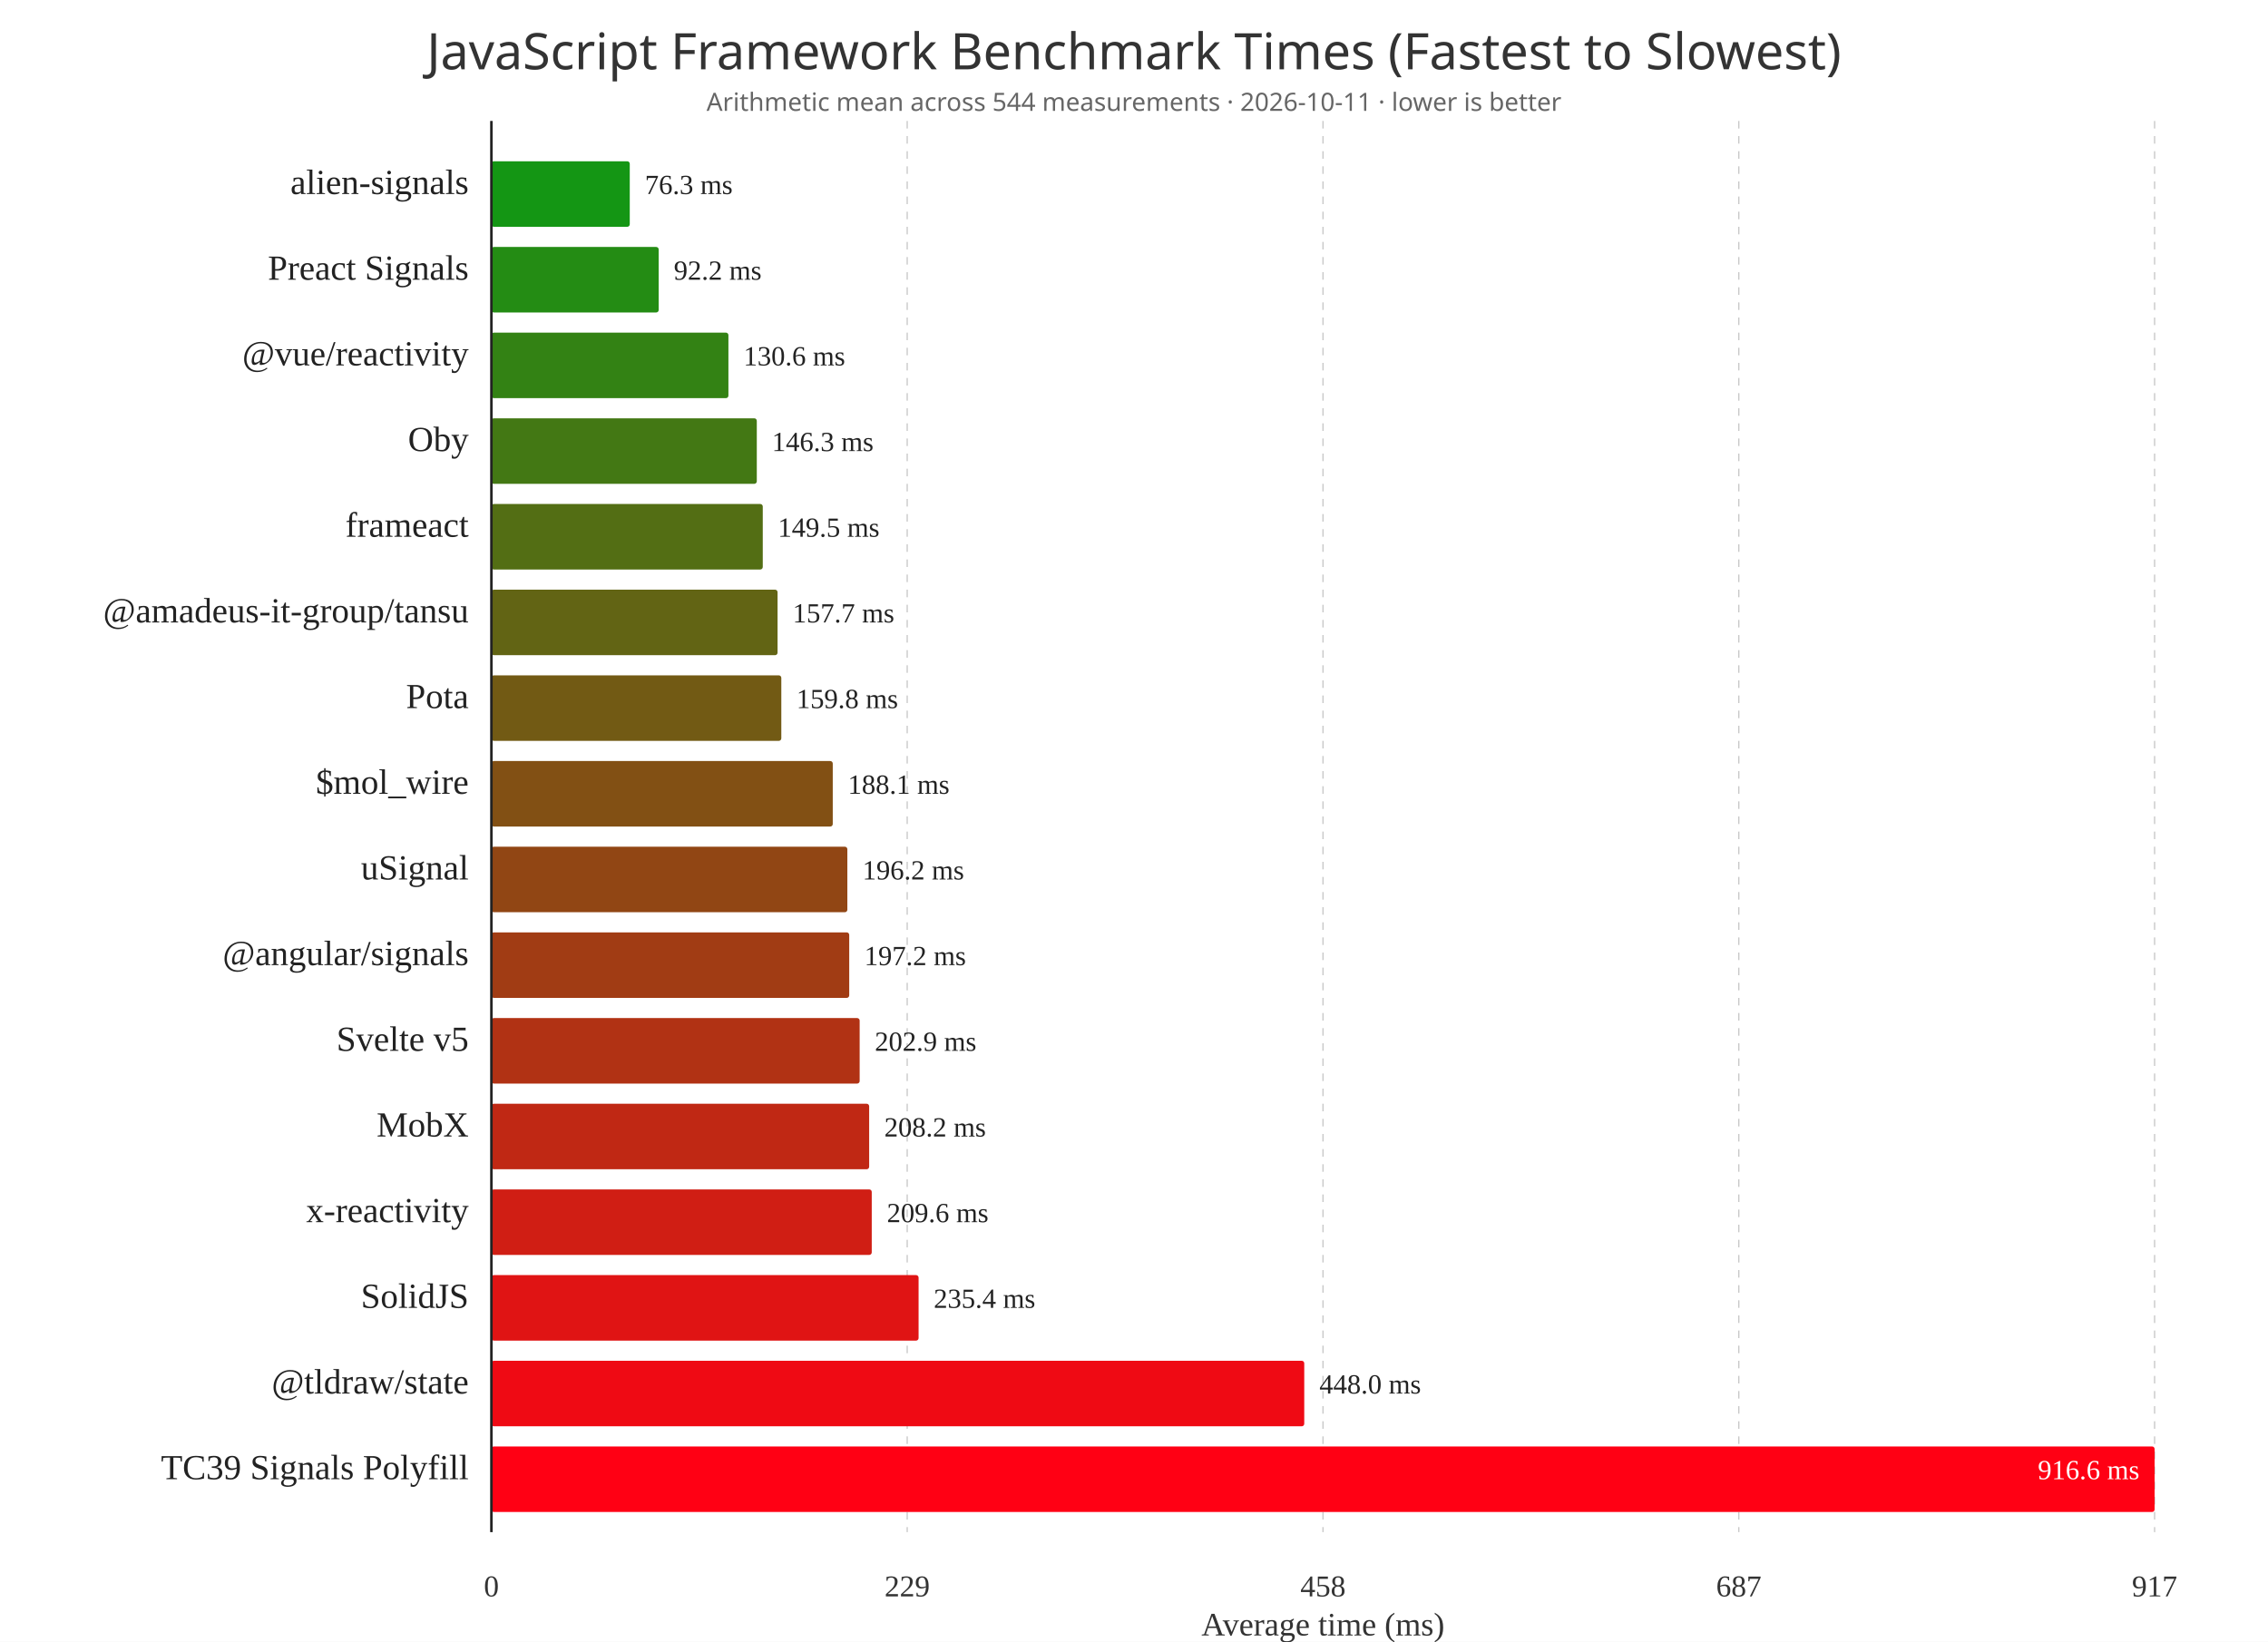
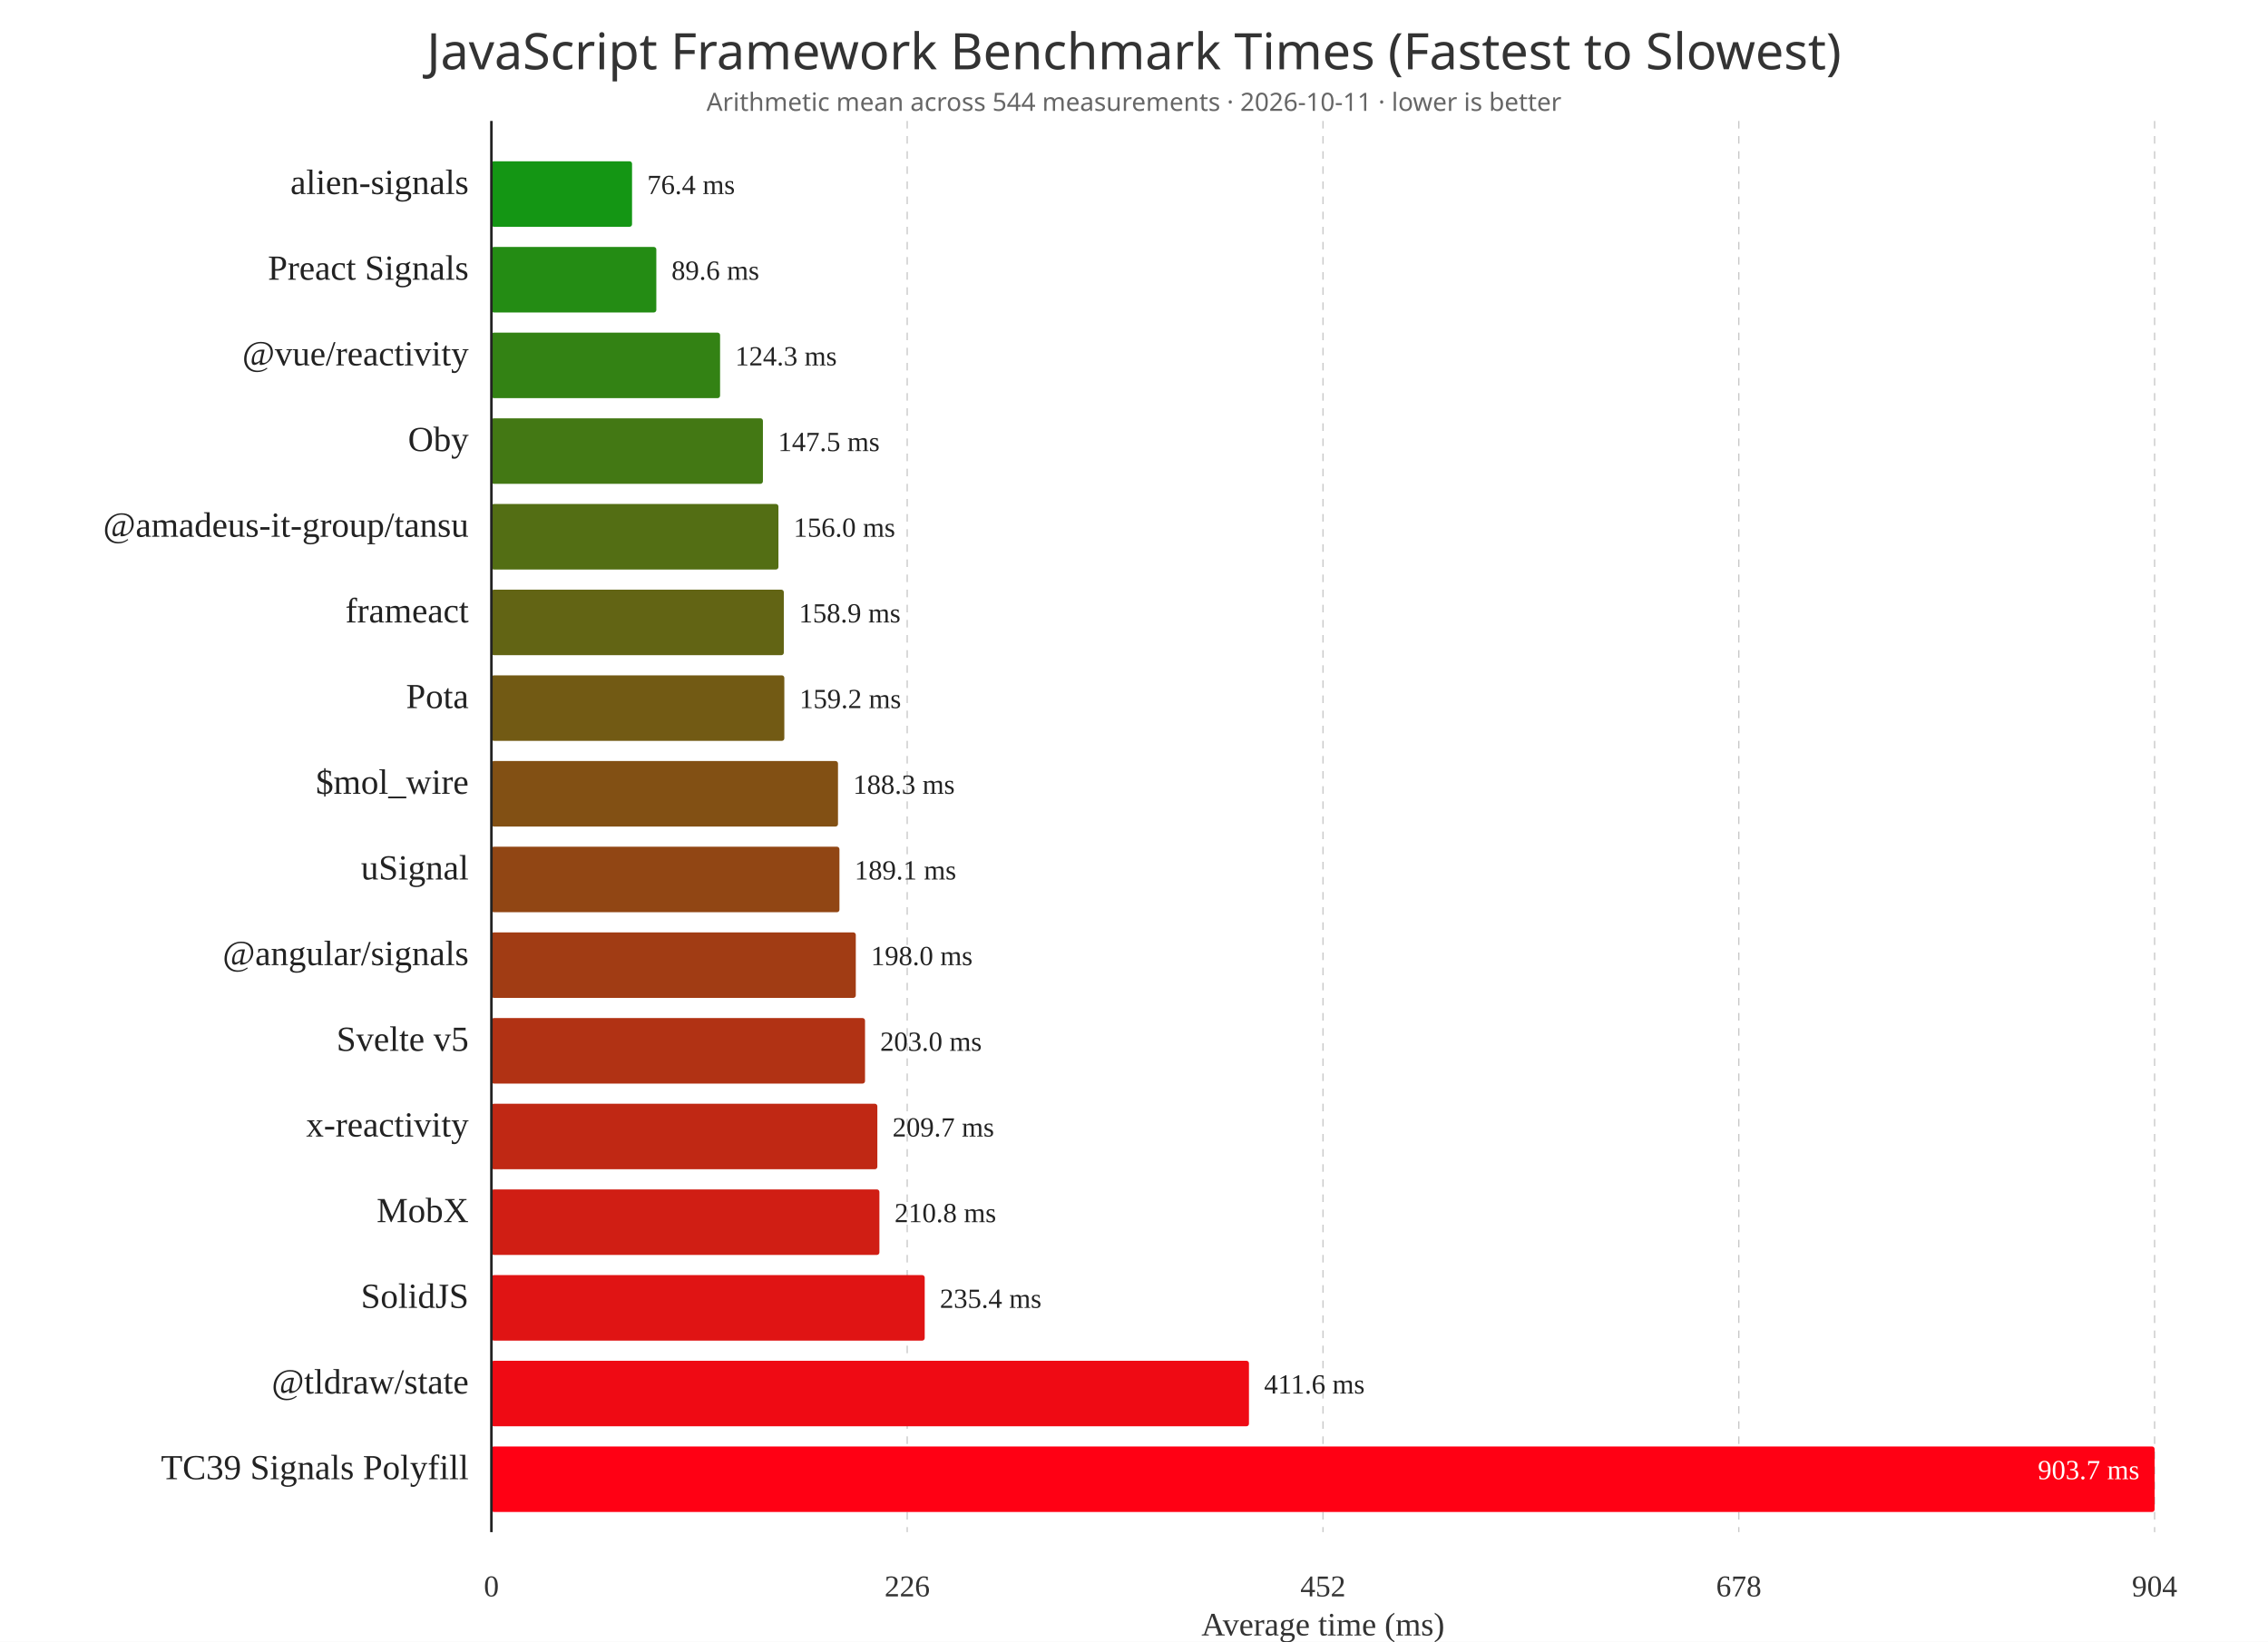
<svg xmlns="http://www.w3.org/2000/svg" width="1800" height="1303" viewBox="0 0 1800 1303" role="img" aria-labelledby="title desc">
  <rect width="100%" height="100%" fill="white" />
  <text x="900" y="55" text-anchor="middle" fill="#333" font-size="40" font-family="system-ui, sans-serif">JavaScript Framework Benchmark Times (Fastest to Slowest)</text>
  <text x="900" y="88" text-anchor="middle" fill="#666" font-size="20" font-family="system-ui, sans-serif">Arithmetic mean across 544 measurements · 2026-10-11 · lower is better</text>
  <line x1="390" y1="96" x2="390" y2="1216" stroke="#c8c8c8" stroke-dasharray="6 6" />
  <text x="390" y="1267" text-anchor="middle" fill="#333" font-size="24">0</text>
  <line x1="720" y1="96" x2="720" y2="1216" stroke="#c8c8c8" stroke-dasharray="6 6" />
-   <text x="720" y="1267" text-anchor="middle" fill="#333" font-size="24">229</text>
+   <text x="720" y="1267" text-anchor="middle" fill="#333" font-size="24">226</text>
  <line x1="1050" y1="96" x2="1050" y2="1216" stroke="#c8c8c8" stroke-dasharray="6 6" />
-   <text x="1050" y="1267" text-anchor="middle" fill="#333" font-size="24">458</text>
+   <text x="1050" y="1267" text-anchor="middle" fill="#333" font-size="24">452</text>
  <line x1="1380" y1="96" x2="1380" y2="1216" stroke="#c8c8c8" stroke-dasharray="6 6" />
-   <text x="1380" y="1267" text-anchor="middle" fill="#333" font-size="24">687</text>
+   <text x="1380" y="1267" text-anchor="middle" fill="#333" font-size="24">678</text>
  <line x1="1710" y1="96" x2="1710" y2="1216" stroke="#c8c8c8" stroke-dasharray="6 6" />
-   <text x="1710" y="1267" text-anchor="middle" fill="#333" font-size="24">917</text>
+   <text x="1710" y="1267" text-anchor="middle" fill="#333" font-size="24">904</text>
  <text x="372" y="154" text-anchor="end" fill="#222" font-size="28">alien-signals</text>
-   <rect x="390" y="128" width="109.813" height="52" rx="2" fill="rgb(20,150,20)" />
-   <text x="511.813" y="154" text-anchor="start" fill="#222" font-size="22">76.3 ms</text>
+   <rect x="390" y="128" width="111.63" height="52" rx="2" fill="rgb(20,150,20)" />
+   <text x="513.63" y="154" text-anchor="start" fill="#222" font-size="22">76.4 ms</text>
  <text x="372" y="222" text-anchor="end" fill="#222" font-size="28">Preact Signals</text>
-   <rect x="390" y="196" width="132.774" height="52" rx="2" fill="rgb(36,140,20)" />
-   <text x="534.774" y="222" text-anchor="start" fill="#222" font-size="22">92.2 ms</text>
+   <rect x="390" y="196" width="130.895" height="52" rx="2" fill="rgb(36,140,20)" />
+   <text x="532.895" y="222" text-anchor="start" fill="#222" font-size="22">89.6 ms</text>
  <text x="372" y="290" text-anchor="end" fill="#222" font-size="28">@vue/reactivity</text>
-   <rect x="390" y="264" width="188.109" height="52" rx="2" fill="rgb(51,130,20)" />
-   <text x="590.109" y="290" text-anchor="start" fill="#222" font-size="22">130.6 ms</text>
+   <rect x="390" y="264" width="181.493" height="52" rx="2" fill="rgb(51,130,20)" />
+   <text x="583.493" y="290" text-anchor="start" fill="#222" font-size="22">124.3 ms</text>
  <text x="372" y="358" text-anchor="end" fill="#222" font-size="28">Oby</text>
-   <rect x="390" y="332" width="210.634" height="52" rx="2" fill="rgb(67,120,20)" />
-   <text x="612.634" y="358" text-anchor="start" fill="#222" font-size="22">146.3 ms</text>
-   <text x="372" y="426" text-anchor="end" fill="#222" font-size="28">frameact</text>
-   <rect x="390" y="400" width="215.372" height="52" rx="2" fill="rgb(83,110,20)" />
-   <text x="617.372" y="426" text-anchor="start" fill="#222" font-size="22">149.5 ms</text>
-   <text x="372" y="494" text-anchor="end" fill="#222" font-size="28">@amadeus-it-group/tansu</text>
-   <rect x="390" y="468" width="227.12" height="52" rx="2" fill="rgb(98,100,20)" />
-   <text x="629.12" y="494" text-anchor="start" fill="#222" font-size="22">157.7 ms</text>
+   <rect x="390" y="332" width="215.493" height="52" rx="2" fill="rgb(67,120,20)" />
+   <text x="617.493" y="358" text-anchor="start" fill="#222" font-size="22">147.5 ms</text>
+   <text x="372" y="426" text-anchor="end" fill="#222" font-size="28">@amadeus-it-group/tansu</text>
+   <rect x="390" y="400" width="227.808" height="52" rx="2" fill="rgb(83,110,20)" />
+   <text x="629.808" y="426" text-anchor="start" fill="#222" font-size="22">156.0 ms</text>
+   <text x="372" y="494" text-anchor="end" fill="#222" font-size="28">frameact</text>
+   <rect x="390" y="468" width="232.073" height="52" rx="2" fill="rgb(98,100,20)" />
+   <text x="634.073" y="494" text-anchor="start" fill="#222" font-size="22">158.9 ms</text>
  <text x="372" y="562" text-anchor="end" fill="#222" font-size="28">Pota</text>
-   <rect x="390" y="536" width="230.09" height="52" rx="2" fill="rgb(114,90,20)" />
-   <text x="632.09" y="562" text-anchor="start" fill="#222" font-size="22">159.8 ms</text>
+   <rect x="390" y="536" width="232.492" height="52" rx="2" fill="rgb(114,90,20)" />
+   <text x="634.492" y="562" text-anchor="start" fill="#222" font-size="22">159.2 ms</text>
  <text x="372" y="630" text-anchor="end" fill="#222" font-size="28">$mol_wire</text>
-   <rect x="390" y="604" width="270.922" height="52" rx="2" fill="rgb(130,80,20)" />
-   <text x="672.922" y="630" text-anchor="start" fill="#222" font-size="22">188.1 ms</text>
+   <rect x="390" y="604" width="275.081" height="52" rx="2" fill="rgb(130,80,20)" />
+   <text x="677.081" y="630" text-anchor="start" fill="#222" font-size="22">188.3 ms</text>
  <text x="372" y="698" text-anchor="end" fill="#222" font-size="28">uSignal</text>
-   <rect x="390" y="672" width="282.5" height="52" rx="2" fill="rgb(145,70,20)" />
-   <text x="684.5" y="698" text-anchor="start" fill="#222" font-size="22">196.2 ms</text>
+   <rect x="390" y="672" width="276.228" height="52" rx="2" fill="rgb(145,70,20)" />
+   <text x="678.228" y="698" text-anchor="start" fill="#222" font-size="22">189.1 ms</text>
  <text x="372" y="766" text-anchor="end" fill="#222" font-size="28">@angular/signals</text>
-   <rect x="390" y="740" width="283.991" height="52" rx="2" fill="rgb(161,60,20)" />
-   <text x="685.991" y="766" text-anchor="start" fill="#222" font-size="22">197.2 ms</text>
+   <rect x="390" y="740" width="289.206" height="52" rx="2" fill="rgb(161,60,20)" />
+   <text x="691.206" y="766" text-anchor="start" fill="#222" font-size="22">198.0 ms</text>
  <text x="372" y="834" text-anchor="end" fill="#222" font-size="28">Svelte v5</text>
-   <rect x="390" y="808" width="292.269" height="52" rx="2" fill="rgb(177,50,20)" />
-   <text x="694.269" y="834" text-anchor="start" fill="#222" font-size="22">202.9 ms</text>
-   <text x="372" y="902" text-anchor="end" fill="#222" font-size="28">MobX</text>
-   <rect x="390" y="876" width="299.811" height="52" rx="2" fill="rgb(192,40,20)" />
-   <text x="701.811" y="902" text-anchor="start" fill="#222" font-size="22">208.2 ms</text>
-   <text x="372" y="970" text-anchor="end" fill="#222" font-size="28">x-reactivity</text>
-   <rect x="390" y="944" width="301.863" height="52" rx="2" fill="rgb(208,30,20)" />
-   <text x="703.863" y="970" text-anchor="start" fill="#222" font-size="22">209.6 ms</text>
+   <rect x="390" y="808" width="296.528" height="52" rx="2" fill="rgb(177,50,20)" />
+   <text x="698.528" y="834" text-anchor="start" fill="#222" font-size="22">203.0 ms</text>
+   <text x="372" y="902" text-anchor="end" fill="#222" font-size="28">x-reactivity</text>
+   <rect x="390" y="876" width="306.308" height="52" rx="2" fill="rgb(192,40,20)" />
+   <text x="708.308" y="902" text-anchor="start" fill="#222" font-size="22">209.7 ms</text>
+   <text x="372" y="970" text-anchor="end" fill="#222" font-size="28">MobX</text>
+   <rect x="390" y="944" width="307.943" height="52" rx="2" fill="rgb(208,30,20)" />
+   <text x="709.943" y="970" text-anchor="start" fill="#222" font-size="22">210.8 ms</text>
  <text x="372" y="1038" text-anchor="end" fill="#222" font-size="28">SolidJS</text>
-   <rect x="390" y="1012" width="339.037" height="52" rx="2" fill="rgb(224,20,20)" />
-   <text x="741.037" y="1038" text-anchor="start" fill="#222" font-size="22">235.4 ms</text>
+   <rect x="390" y="1012" width="343.895" height="52" rx="2" fill="rgb(224,20,20)" />
+   <text x="745.895" y="1038" text-anchor="start" fill="#222" font-size="22">235.4 ms</text>
  <text x="372" y="1106" text-anchor="end" fill="#222" font-size="28">@tldraw/state</text>
-   <rect x="390" y="1080" width="645.117" height="52" rx="2" fill="rgb(239,10,20)" />
-   <text x="1047.117" y="1106" text-anchor="start" fill="#222" font-size="22">448.0 ms</text>
+   <rect x="390" y="1080" width="601.237" height="52" rx="2" fill="rgb(239,10,20)" />
+   <text x="1003.237" y="1106" text-anchor="start" fill="#222" font-size="22">411.6 ms</text>
  <text x="372" y="1174" text-anchor="end" fill="#222" font-size="28">TC39 Signals Polyfill</text>
  <rect x="390" y="1148" width="1320" height="52" rx="2" fill="rgb(255,0,20)" />
-   <text x="1698" y="1174" text-anchor="end" fill="white" font-size="22">916.6 ms</text>
+   <text x="1698" y="1174" text-anchor="end" fill="white" font-size="22">903.7 ms</text>
  <line x1="390" y1="96" x2="390" y2="1216" stroke="#222" stroke-width="2" />
  <text x="1050" y="1298" text-anchor="middle" fill="#333" font-size="26">Average time (ms)</text>
</svg>
